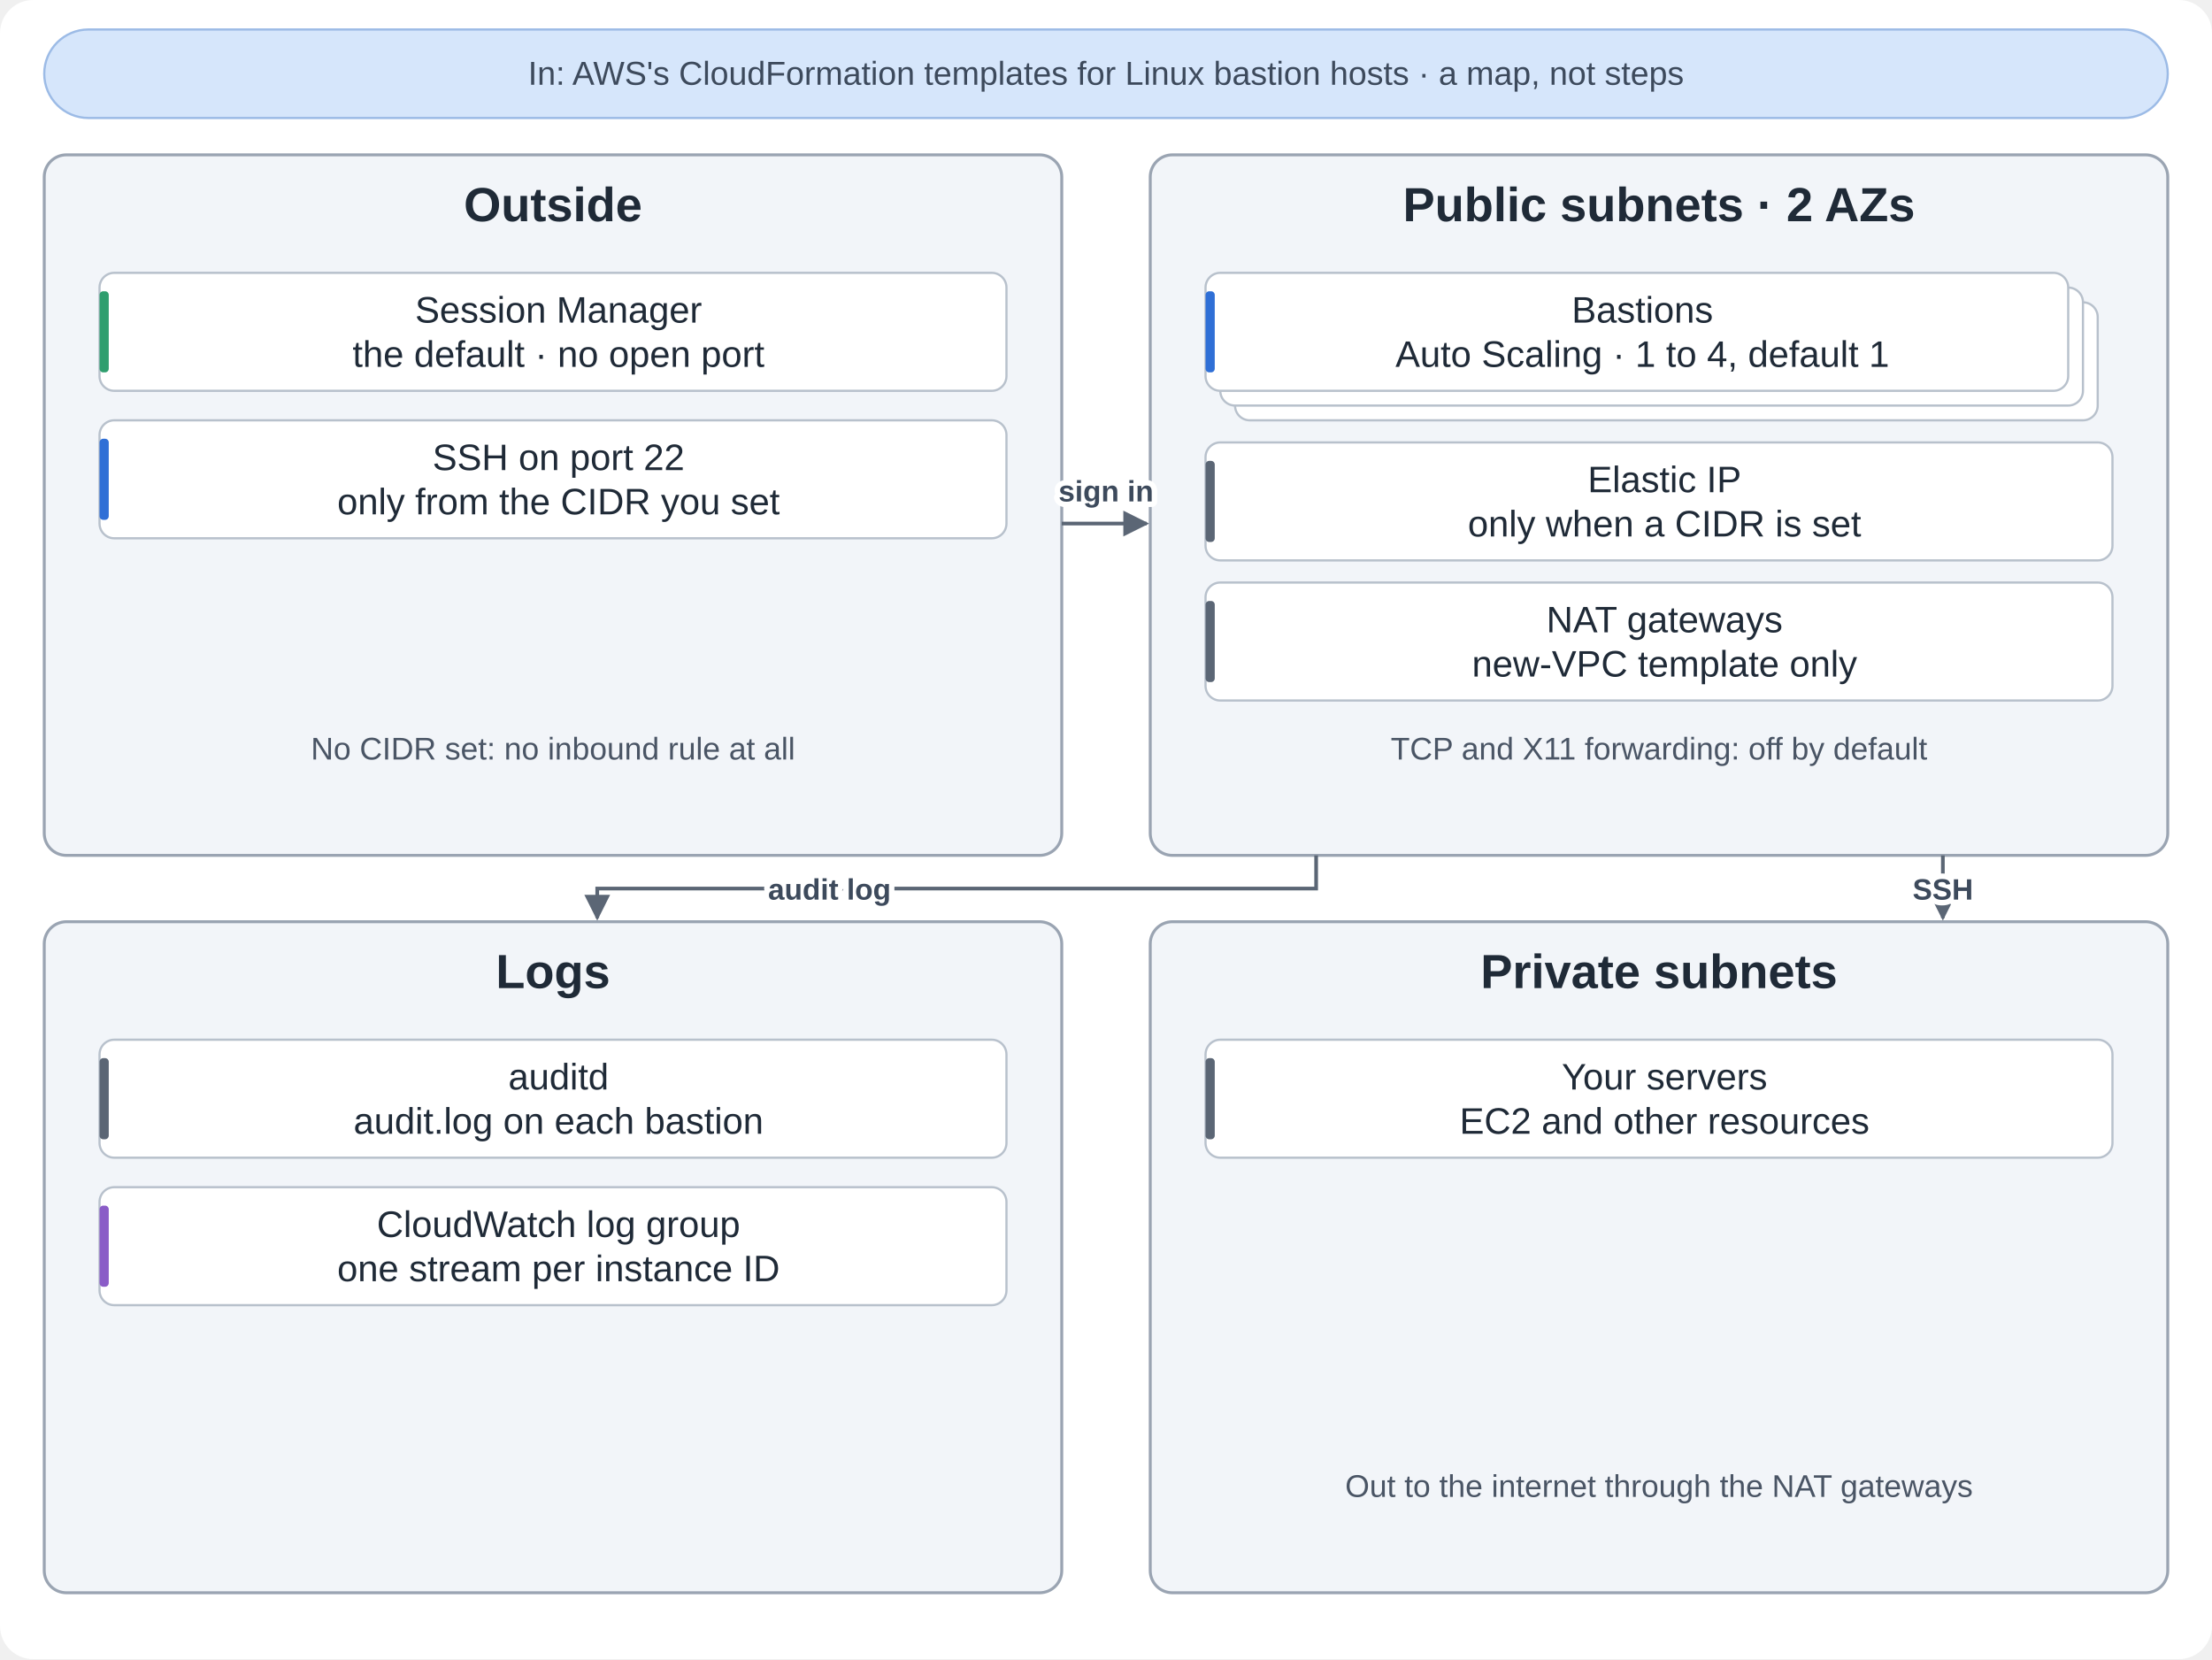
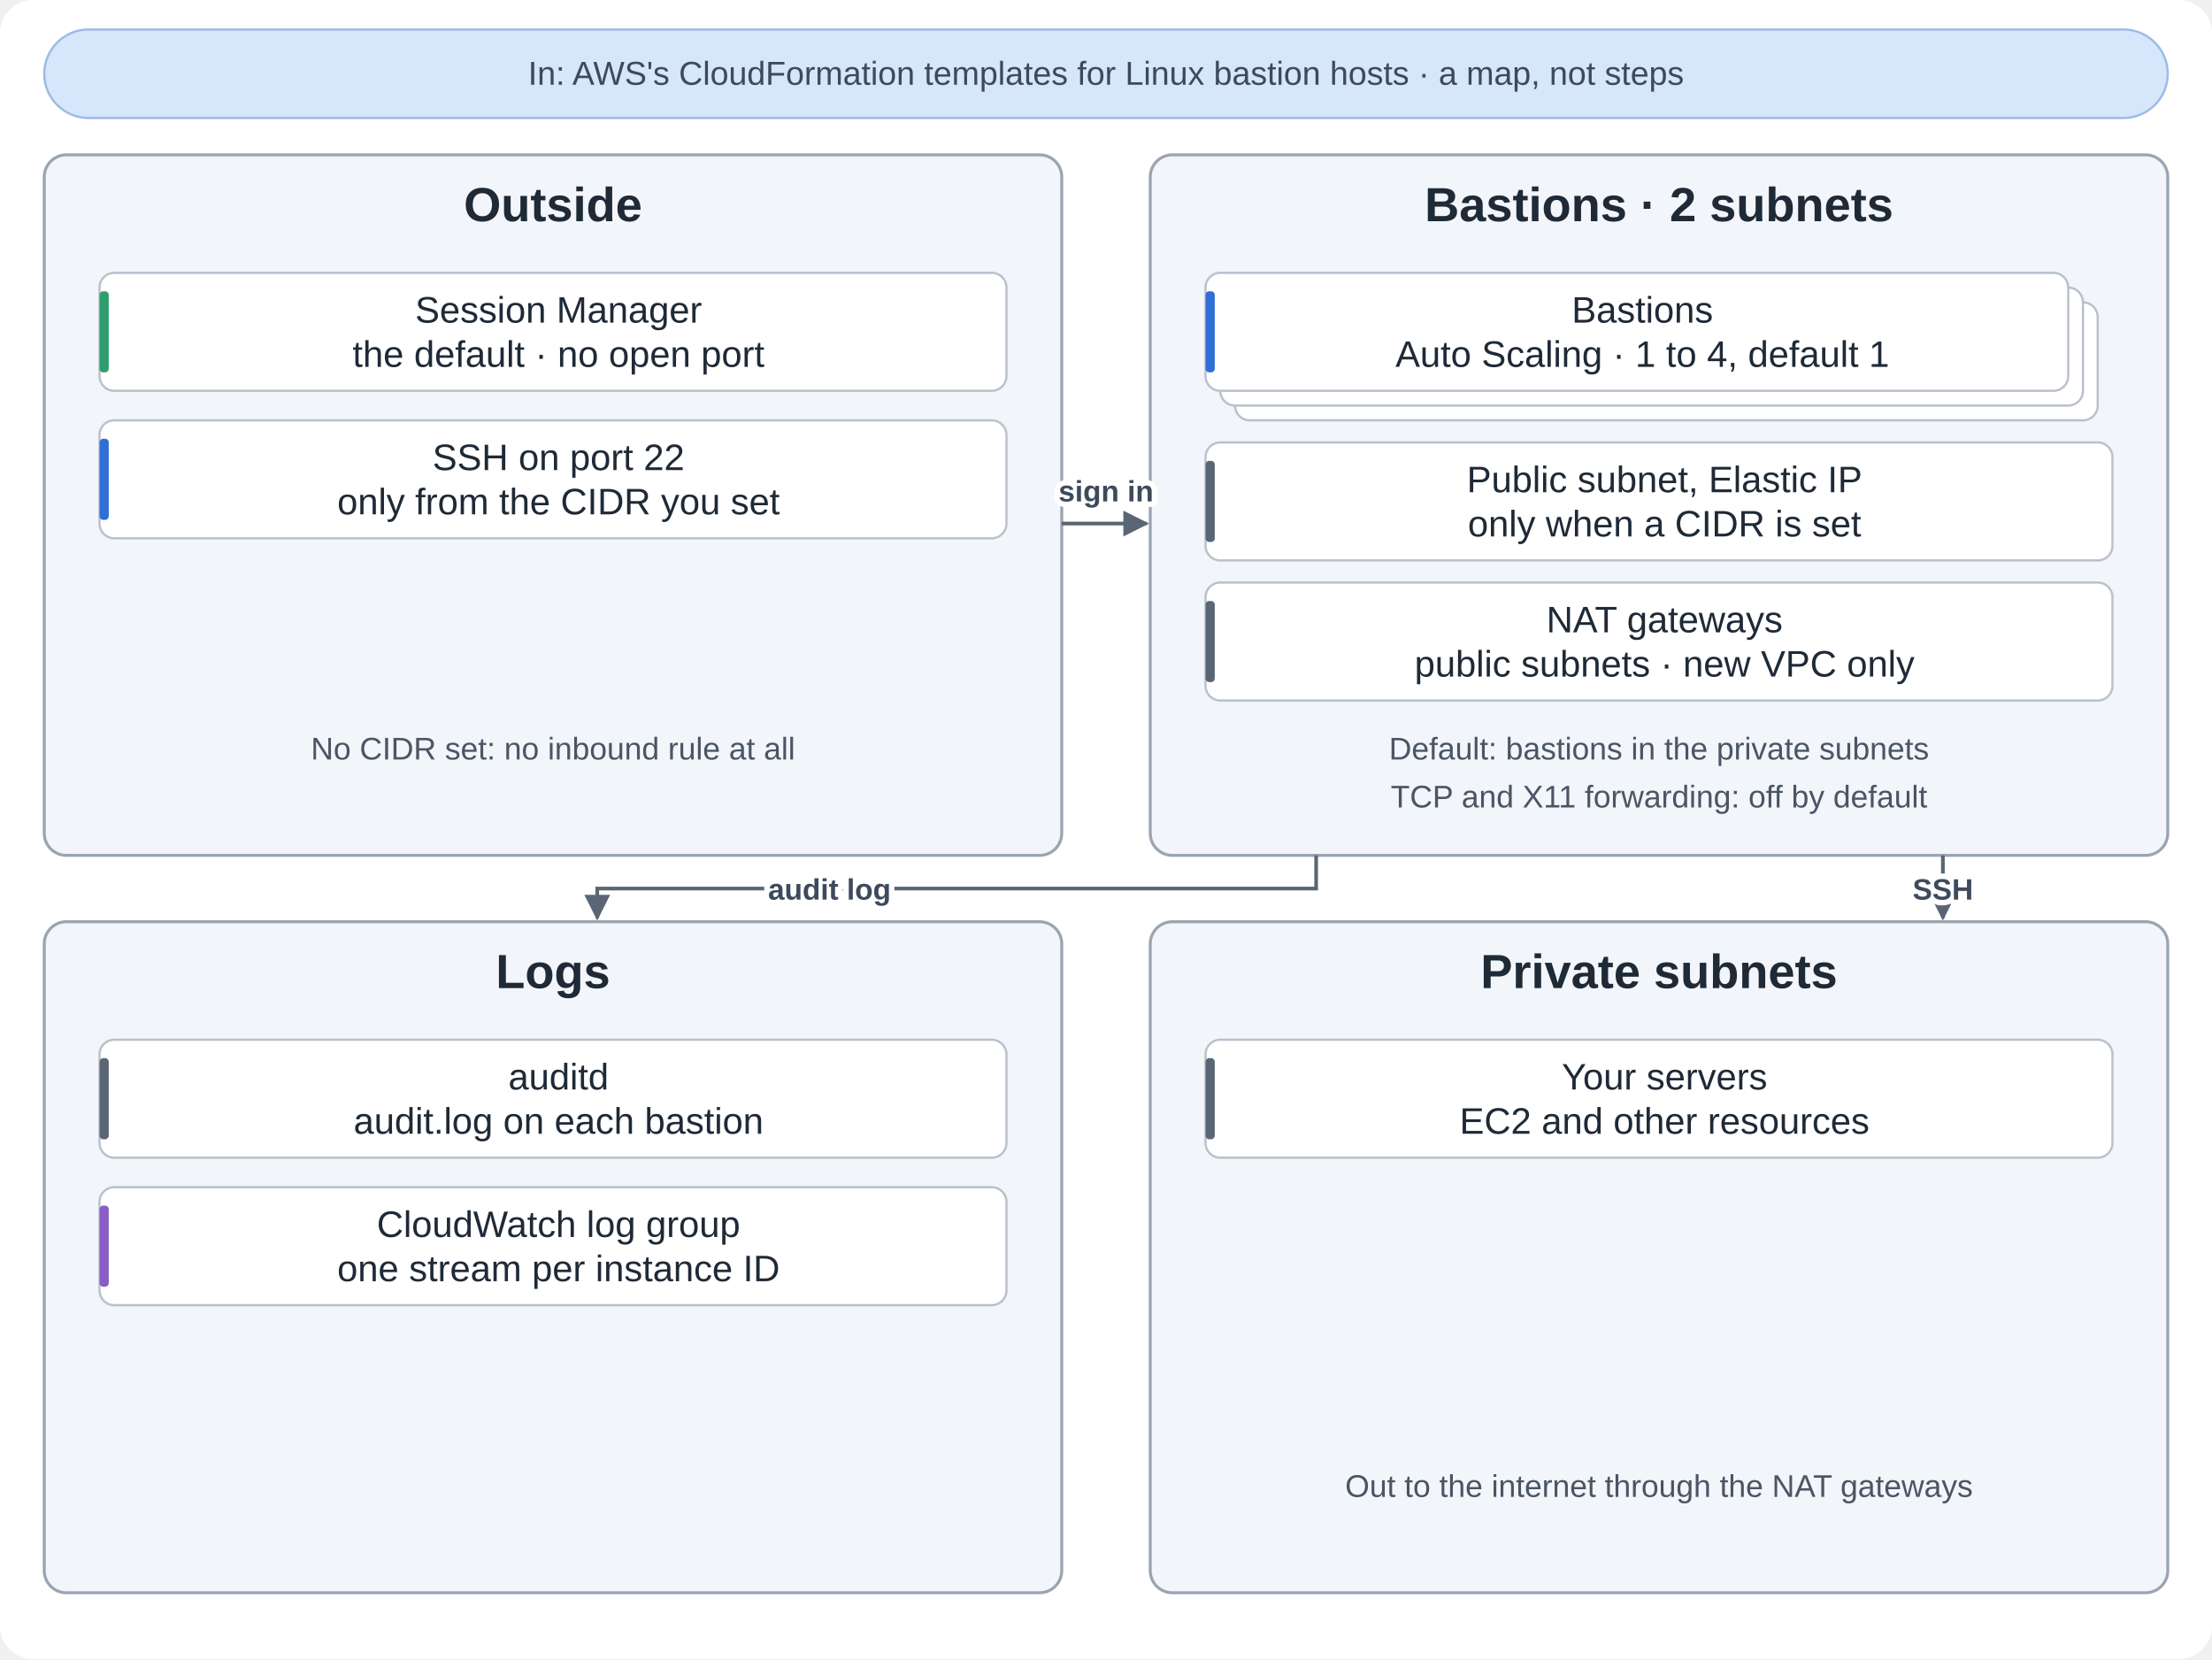
<svg xmlns="http://www.w3.org/2000/svg" viewBox="0 0 1200 900" width="1200" height="900" role="img" aria-labelledby="t d">
  <defs>
    <marker id="arr" viewBox="0 0 10 10" refX="9" refY="5" markerWidth="7" markerHeight="7" orient="auto">
      <path d="M0 0L10 5L0 10z" fill="#5b6675" />
    </marker>
    <marker id="ca" viewBox="0 0 10 10" refX="5" refY="5" markerWidth="6" markerHeight="6" orient="auto">
      <path d="M0 0L10 5L0 10z" fill="#5b6675" />
    </marker>
  </defs>
  <style>
text{font-family:-apple-system,"Helvetica Neue",Arial,"PingFang SC",sans-serif;fill:#1f2a37}
.gt{font-size:26px;font-weight:700}
.st{font-size:20px;font-weight:700}
.ag{font-size:20px}
.q{font-size:18px;fill:#3d4a5c}
.lb{font-size:17px;fill:#4a5565}
.al{font-size:16px;font-weight:600;fill:#3d4a5c;paint-order:stroke;stroke:#ffffff;stroke-width:6px;stroke-linejoin:round}
.grp{fill:#f2f5f9;stroke:#9aa4b2;stroke-width:1.6}
.sub{fill:#e8edf3;stroke:#b8c1cc;stroke-width:1.2}
.agent{fill:#ffffff;stroke:#b8c1cc;stroke-width:1.2}
.human{fill:#d6e6fb;stroke:#9cbbe6;stroke-width:1.2}
.front{fill:#dcf0e0;stroke:#9ccfa8;stroke-width:1.2}
.flow{stroke:#5b6675;stroke-width:2;fill:none;marker-end:url(#arr)}
.back{stroke-dasharray:7 5}
.cyc{stroke:#5b6675;stroke-width:2;fill:none;marker-end:url(#ca)}
.num{fill:#1f2a37}
.numt{font-size:16px;font-weight:700;fill:#ffffff}
</style>
  <rect width="1200" height="900" rx="18" fill="#ffffff" />
  <rect x="24" y="16" width="1152" height="48" rx="24.0" class="human" />
  <text x="600.0" y="46.0" class="q" text-anchor="middle">In: AWS's CloudFormation templates for Linux bastion hosts · a map, not steps</text>
  <rect x="24" y="84" width="552" height="380" rx="12" class="grp" />
  <text x="300.0" y="120" class="gt" text-anchor="middle">Outside</text>
  <rect x="54" y="148" width="492" height="64" rx="8" class="agent" />
  <rect x="54" y="158" width="5" height="44" rx="2" fill="#2f9e6e" />
  <text x="303.0" y="175.0" class="ag" text-anchor="middle">Session Manager</text>
  <text x="303.0" y="199.0" class="ag" text-anchor="middle">the default · no open port</text>
  <rect x="54" y="228" width="492" height="64" rx="8" class="agent" />
  <rect x="54" y="238" width="5" height="44" rx="2" fill="#2f6fd6" />
  <text x="303.0" y="255.0" class="ag" text-anchor="middle">SSH on port 22</text>
  <text x="303.0" y="279.0" class="ag" text-anchor="middle">only from the CIDR you set</text>
  <text x="300.0" y="412" class="lb" text-anchor="middle">No CIDR set: no inbound rule at all</text>
  <rect x="624" y="84" width="552" height="380" rx="12" class="grp" />
-   <text x="900.0" y="120" class="gt" text-anchor="middle">Public subnets · 2 AZs</text>
+   <text x="900.0" y="120" class="gt" text-anchor="middle">Bastions · 2 subnets</text>
  <rect x="670" y="164" width="468" height="64" rx="8" class="agent" />
  <rect x="662" y="156" width="468" height="64" rx="8" class="agent" />
  <rect x="654" y="148" width="468" height="64" rx="8" class="agent" />
  <rect x="654" y="158" width="5" height="44" rx="2" fill="#2f6fd6" />
  <text x="891.0" y="175.0" class="ag" text-anchor="middle">Bastions</text>
  <text x="891.0" y="199.0" class="ag" text-anchor="middle">Auto Scaling · 1 to 4, default 1</text>
  <rect x="654" y="240" width="492" height="64" rx="8" class="agent" />
  <rect x="654" y="250" width="5" height="44" rx="2" fill="#5b6675" />
-   <text x="903.0" y="267.0" class="ag" text-anchor="middle">Elastic IP</text>
+   <text x="903.0" y="267.0" class="ag" text-anchor="middle">Public subnet, Elastic IP</text>
  <text x="903.0" y="291.0" class="ag" text-anchor="middle">only when a CIDR is set</text>
  <rect x="654" y="316" width="492" height="64" rx="8" class="agent" />
  <rect x="654" y="326" width="5" height="44" rx="2" fill="#5b6675" />
  <text x="903.0" y="343.0" class="ag" text-anchor="middle">NAT gateways</text>
-   <text x="903.0" y="367.0" class="ag" text-anchor="middle">new-VPC template only</text>
-   <text x="900.0" y="412" class="lb" text-anchor="middle">TCP and X11 forwarding: off by default</text>
+   <text x="903.0" y="367.0" class="ag" text-anchor="middle">public subnets · new VPC only</text>
+   <text x="900.0" y="412" class="lb" text-anchor="middle">Default: bastions in the private subnets</text>
+   <text x="900.0" y="438" class="lb" text-anchor="middle">TCP and X11 forwarding: off by default</text>
  <rect x="24" y="500" width="552" height="364" rx="12" class="grp" />
  <text x="300.0" y="536" class="gt" text-anchor="middle">Logs</text>
  <rect x="54" y="564" width="492" height="64" rx="8" class="agent" />
  <rect x="54" y="574" width="5" height="44" rx="2" fill="#5b6675" />
  <text x="303.0" y="591.0" class="ag" text-anchor="middle">auditd</text>
  <text x="303.0" y="615.0" class="ag" text-anchor="middle">audit.log on each bastion</text>
  <rect x="54" y="644" width="492" height="64" rx="8" class="agent" />
  <rect x="54" y="654" width="5" height="44" rx="2" fill="#8a5cc7" />
  <text x="303.0" y="671.0" class="ag" text-anchor="middle">CloudWatch log group</text>
  <text x="303.0" y="695.0" class="ag" text-anchor="middle">one stream per instance ID</text>
  <rect x="624" y="500" width="552" height="364" rx="12" class="grp" />
  <text x="900.0" y="536" class="gt" text-anchor="middle">Private subnets</text>
  <rect x="654" y="564" width="492" height="64" rx="8" class="agent" />
  <rect x="654" y="574" width="5" height="44" rx="2" fill="#5b6675" />
  <text x="903.0" y="591.0" class="ag" text-anchor="middle">Your servers</text>
  <text x="903.0" y="615.0" class="ag" text-anchor="middle">EC2 and other resources</text>
  <text x="900.0" y="812" class="lb" text-anchor="middle">Out to the internet through the NAT gateways</text>
  <path d="M576 284H622" class="flow" />
  <text x="600" y="272" class="al" text-anchor="middle">sign in</text>
  <path d="M1054 464V498" class="flow" />
  <text x="1054" y="488" class="al" text-anchor="middle">SSH</text>
  <path d="M714 464V482H324V498" class="flow" />
  <text x="450" y="488" class="al" text-anchor="middle">audit log</text>
</svg>
